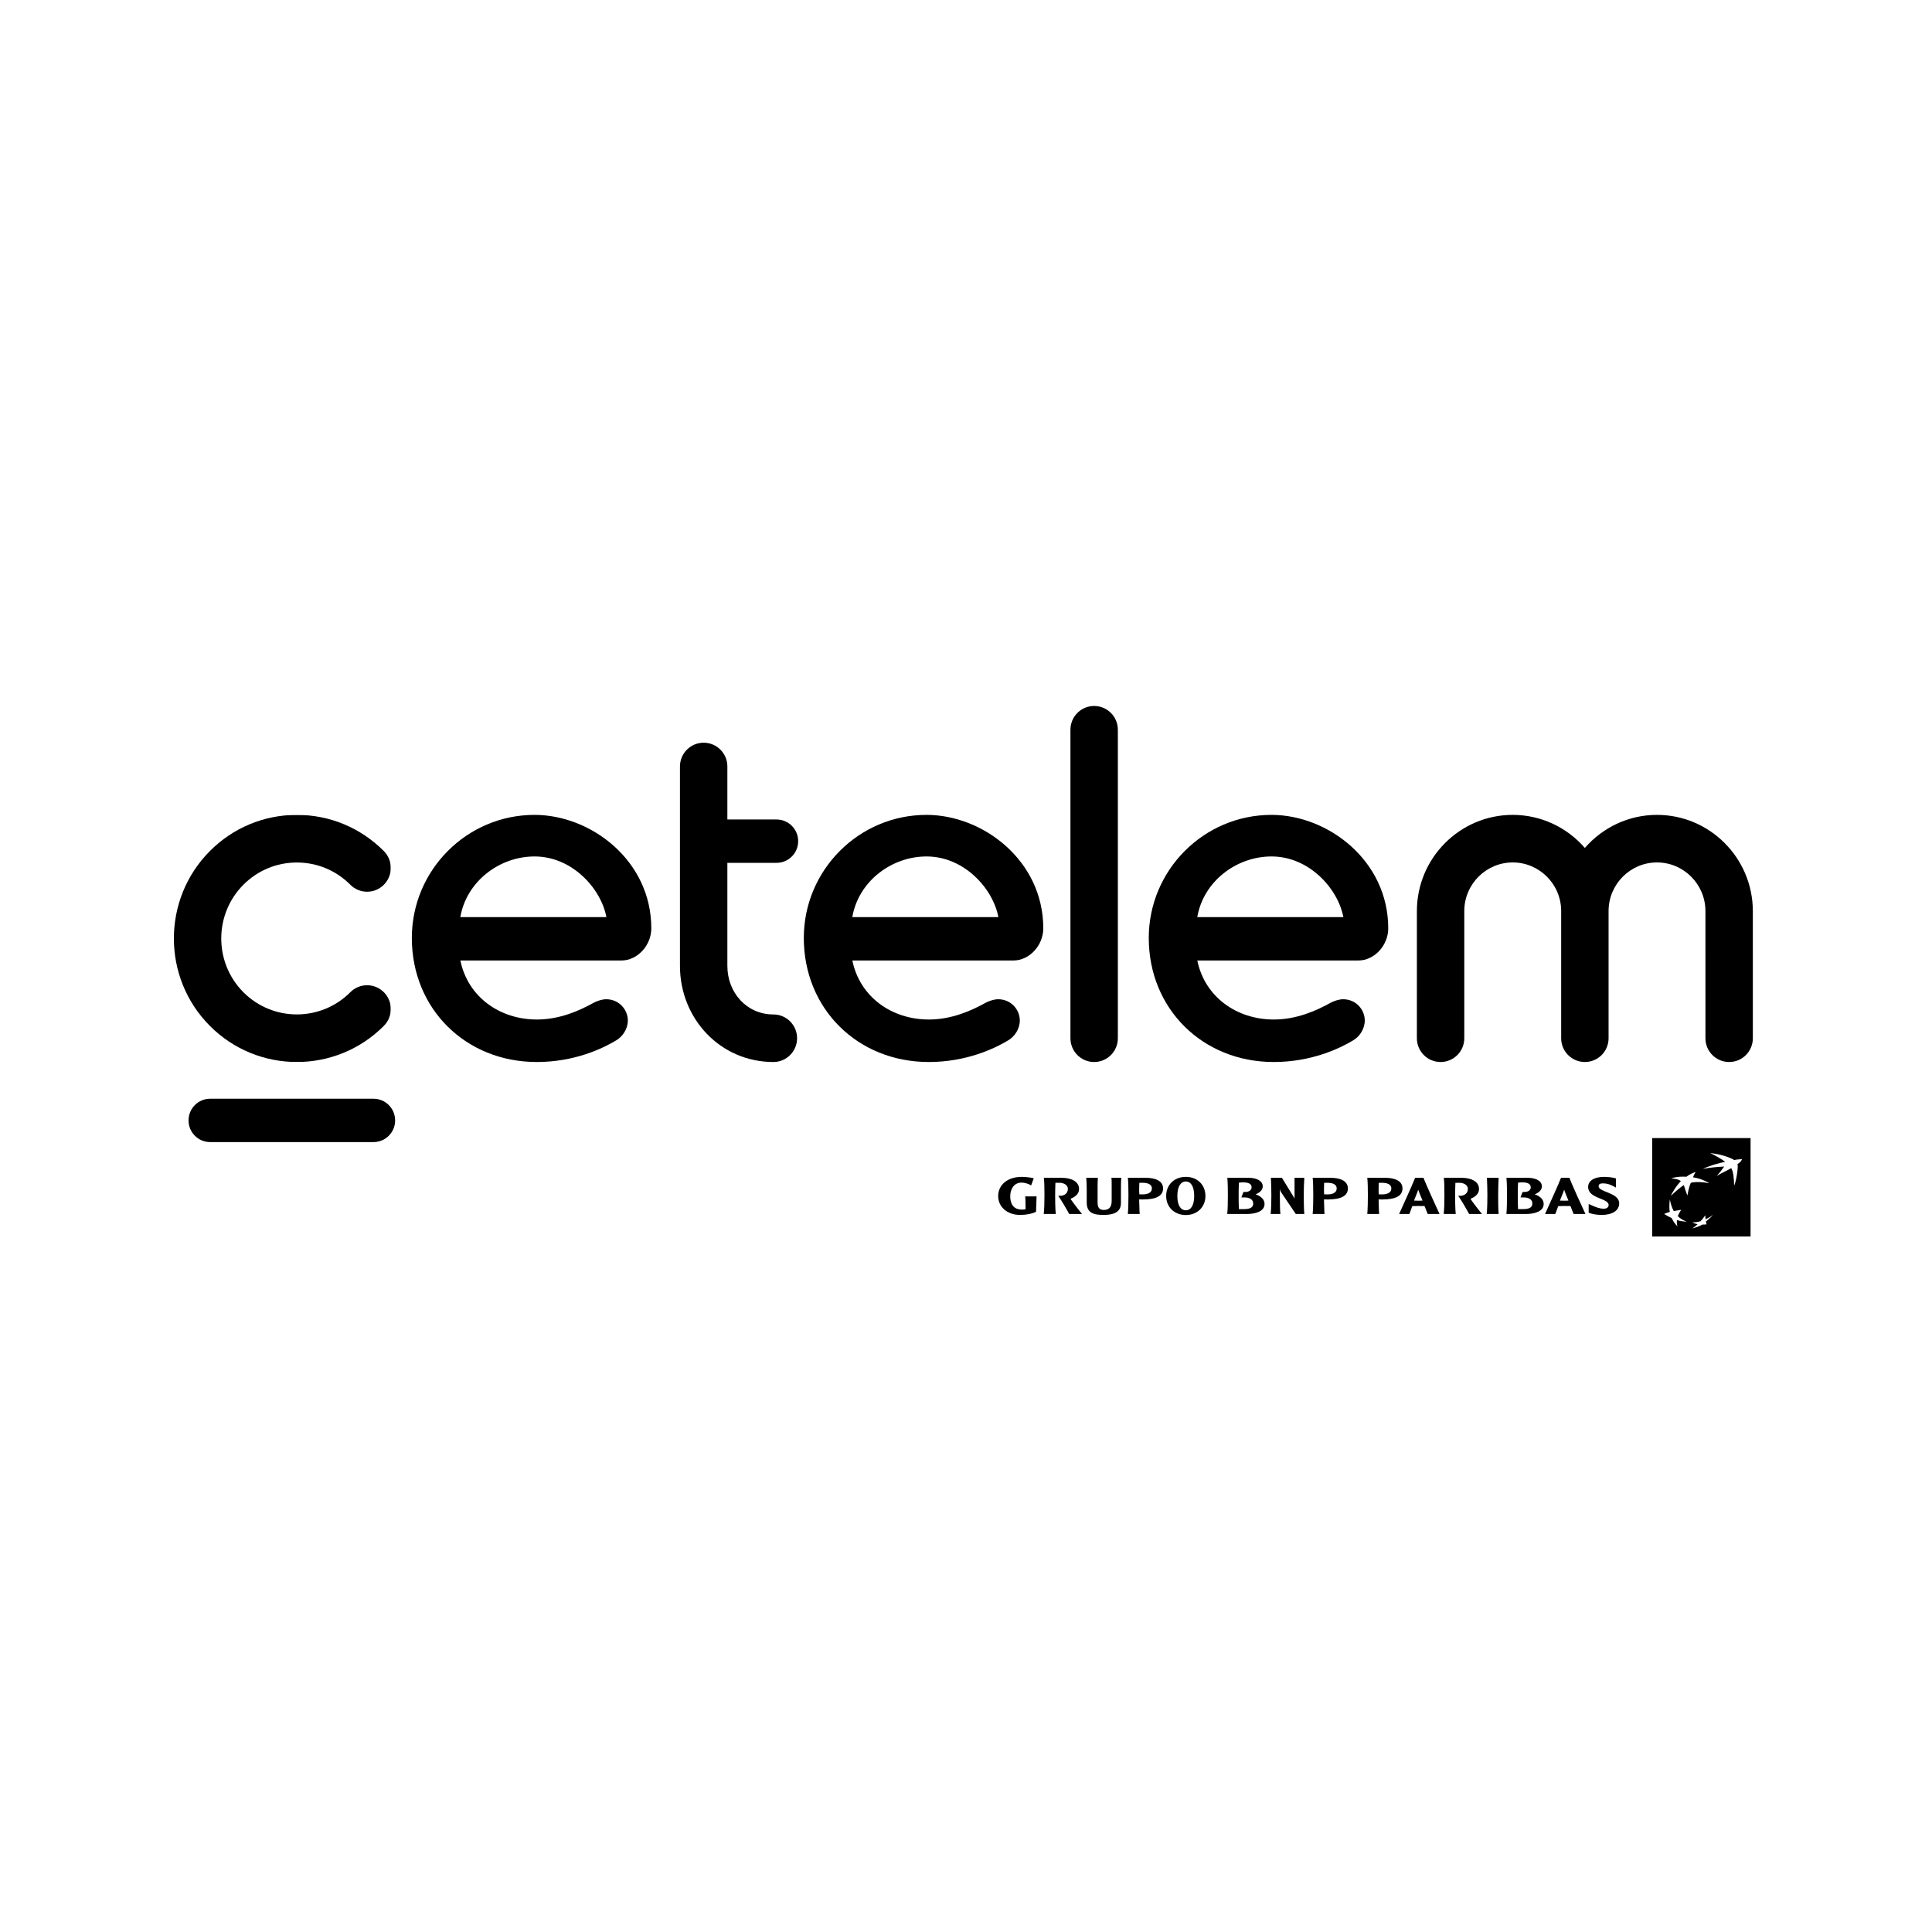
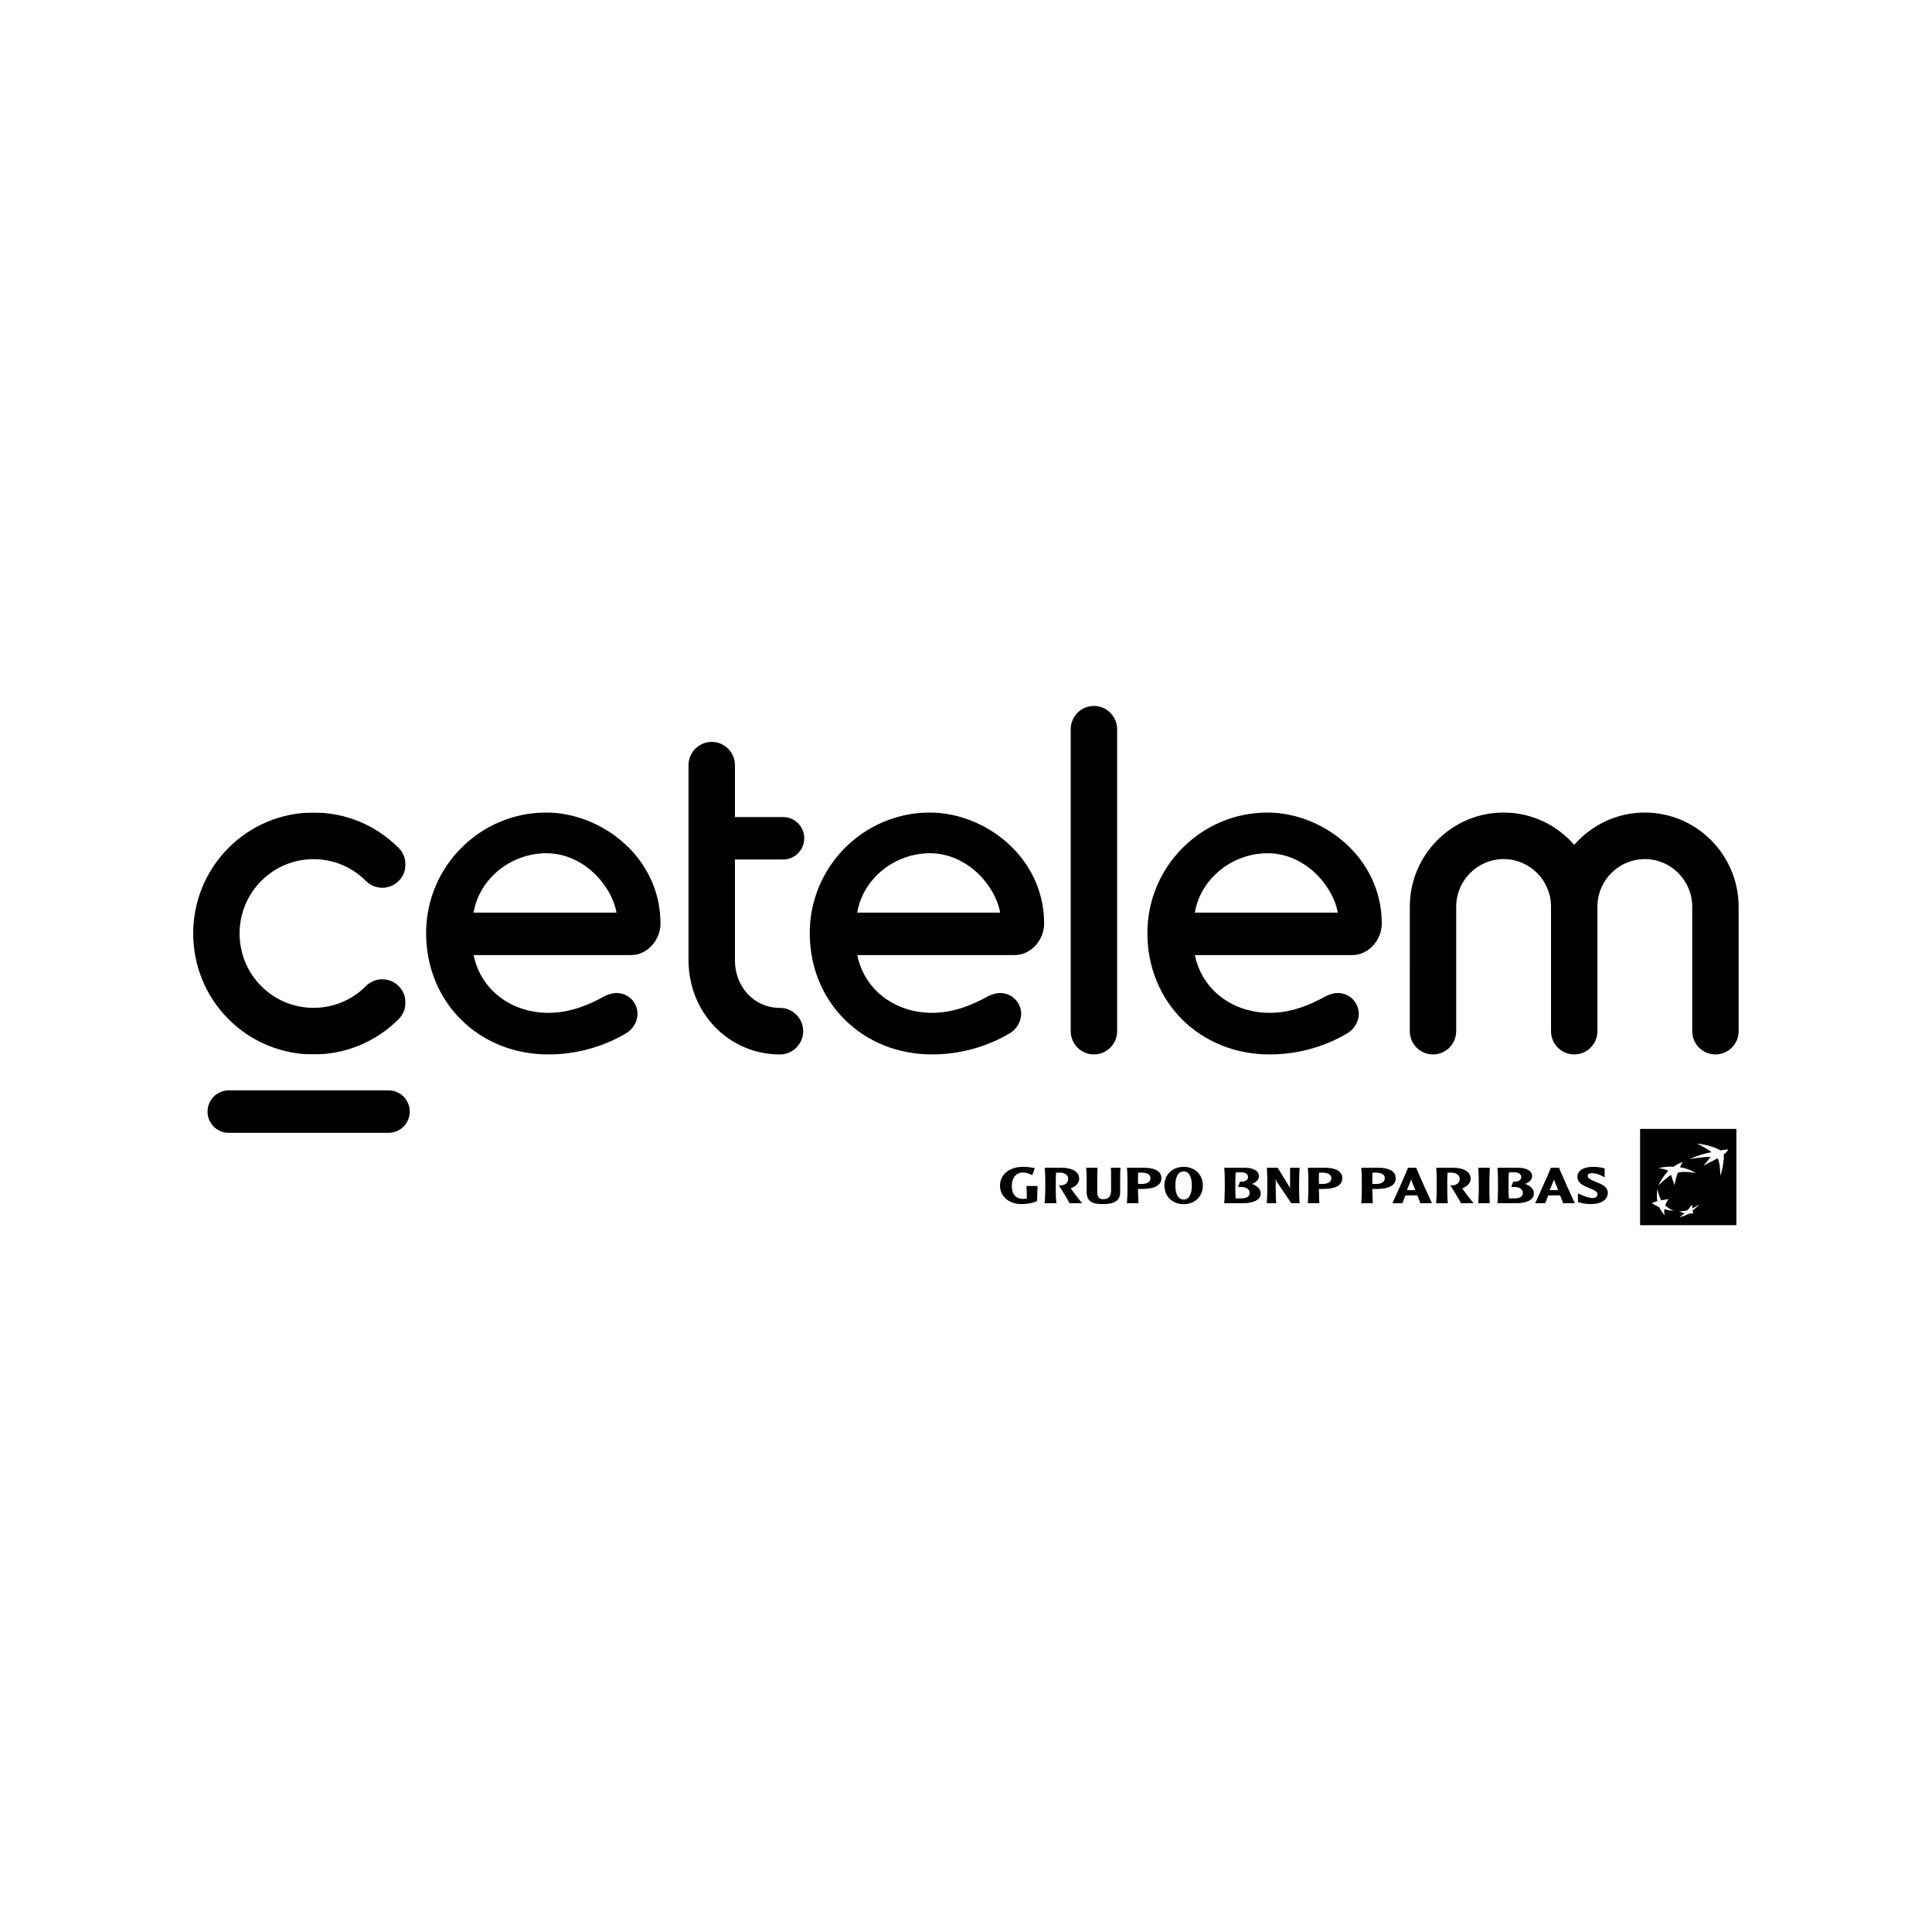
<svg xmlns="http://www.w3.org/2000/svg" width="200" height="200" viewBox="0 0 200 200" fill="none">
  <rect width="200" height="200" fill="white" />
  <g clip-path="url(#clip0)">
-     <path fill-rule="evenodd" clip-rule="evenodd" d="M171.032 128H181.218V117.815H171.032V128ZM178.5 121.307C178.705 121.205 178.909 121.105 179.214 120.925C179.447 121.279 179.507 122.093 179.515 122.742C179.725 122.329 179.974 120.787 179.865 120.506C180.187 120.297 180.238 120.195 180.302 120.066C180.314 120.042 180.326 120.018 180.341 119.991C180.255 119.998 180.178 120.004 180.107 120.01L180.107 120.01L180.107 120.01L180.107 120.01C179.865 120.028 179.701 120.04 179.541 120.091C179.018 119.769 177.931 119.44 177.046 119.371C177.319 119.484 178.44 120.092 178.581 120.287C177.982 120.369 176.853 120.709 176.282 121.012C176.938 120.865 177.857 120.791 178.486 120.761C178.239 121.119 178.101 121.305 177.705 121.736C178.057 121.525 178.279 121.415 178.5 121.307ZM173.69 125.901C173.976 126.171 174.235 126.326 174.601 126.462C174.221 126.451 173.934 126.401 173.596 126.302C173.572 126.539 173.586 126.722 173.651 126.949C173.383 126.682 173.217 126.447 173.053 126.095C172.755 125.961 172.537 125.834 172.27 125.668C172.46 125.582 172.626 125.521 172.856 125.459C172.783 125.049 172.806 124.681 172.86 124.167C172.967 124.654 173.06 124.998 173.268 125.367C173.523 125.317 173.738 125.282 174.034 125.24C173.873 125.475 173.775 125.664 173.69 125.901ZM175.542 121.329C175.428 121.472 175.296 121.749 175.258 121.873C176.195 122.003 176.947 122.486 176.947 122.486C176.128 122.338 175.694 122.356 175.394 122.383C175.087 122.412 175.029 122.453 175.029 122.453C174.812 122.933 174.677 123.761 174.677 123.761C174.528 123.409 174.313 122.686 174.313 122.686C173.9 122.907 172.955 123.8 172.955 123.8C173.476 122.753 174.003 122.276 174.003 122.276C173.825 122.093 173.346 122.003 172.998 121.983C173.178 121.908 173.646 121.823 174.001 121.811C174.355 121.795 174.574 121.818 174.574 121.818C174.89 121.568 175.374 121.353 175.542 121.329ZM176.042 126.421C176.224 126.217 176.365 126.038 176.528 125.811C176.53 125.832 176.531 125.852 176.532 125.872C176.54 126.001 176.546 126.105 176.561 126.224C176.861 126.082 177.084 125.949 177.345 125.765C177.1 126.012 176.886 126.219 176.591 126.451C176.618 126.575 176.637 126.644 176.664 126.739C176.55 126.76 176.398 126.772 176.235 126.766C175.929 126.949 175.505 127.085 175.183 127.165C175.374 127.045 175.542 126.916 175.734 126.734C175.542 126.694 175.358 126.633 175.172 126.541C175.474 126.54 175.725 126.506 176.042 126.421Z" fill="black" />
-     <path fill-rule="evenodd" clip-rule="evenodd" d="M117.943 122.446C117.943 122.693 117.924 122.939 117.924 123.184C117.924 123.365 117.934 123.502 117.943 123.636C117.98 123.642 118.176 123.642 118.301 123.642C118.695 123.642 119.241 123.533 119.241 123.024C119.241 122.529 118.681 122.44 118.258 122.44C118.204 122.44 117.997 122.44 117.943 122.446ZM118.612 121.926C119.422 121.926 120.401 122.152 120.401 123.024C120.401 123.789 119.706 124.169 118.301 124.169C118.216 124.169 117.989 124.169 117.924 124.163C117.952 124.685 117.947 125.317 117.98 125.672H116.754C116.804 125.158 116.816 124.311 116.816 123.706C116.816 123.167 116.804 122.281 116.754 121.926H118.612ZM113.652 121.926C113.632 122.179 113.623 122.435 113.623 122.698V124.483C113.623 124.969 113.778 125.254 114.258 125.254C114.673 125.254 115.08 125.089 115.08 124.325V122.507C115.08 122.127 115.072 122.086 115.049 121.926H116.08C116.039 122.253 116.039 122.864 116.039 123.471V124.535C116.039 125.395 115.436 125.769 114.242 125.769C113.16 125.769 112.497 125.539 112.497 124.477V123.109C112.497 122.757 112.481 122.192 112.442 121.926H113.652ZM122.756 122.309C122.217 122.309 121.879 122.837 121.879 123.805C121.879 124.769 122.217 125.287 122.756 125.287C123.293 125.287 123.622 124.769 123.622 123.805C123.622 122.837 123.293 122.309 122.756 122.309ZM122.756 125.779C121.593 125.779 120.721 124.976 120.721 123.805C120.721 122.622 121.593 121.828 122.756 121.828C123.914 121.828 124.786 122.622 124.786 123.805C124.786 124.976 123.914 125.779 122.756 125.779ZM109.909 121.926C110.728 121.926 111.704 122.217 111.704 123.088C111.704 123.552 111.36 123.886 110.816 124.1C110.929 124.296 111.836 125.476 112.016 125.672H110.68C110.445 125.224 109.992 124.443 109.546 123.781C110.084 123.852 110.546 123.597 110.546 123.08C110.546 122.583 109.978 122.44 109.703 122.44C109.573 122.44 109.343 122.44 109.255 122.446C109.237 122.905 109.229 123.455 109.229 123.706C109.229 124.029 109.229 125.106 109.293 125.672H108.047C108.108 125.118 108.122 124.455 108.122 123.706C108.122 123.075 108.112 122.309 108.057 121.926H109.909ZM107.305 123.852C107.285 124.219 107.262 124.997 107.25 125.445C106.848 125.649 106.215 125.769 105.607 125.769C104.22 125.769 103.331 124.896 103.331 123.818C103.331 122.684 104.262 121.828 105.78 121.828C106.127 121.828 106.647 121.883 107.013 121.972L106.744 122.713C106.486 122.549 106.056 122.421 105.766 122.421C104.893 122.421 104.58 123.198 104.58 123.826C104.58 124.873 105.142 125.216 105.773 125.216C105.846 125.216 106.088 125.208 106.167 125.187C106.167 124.734 106.161 124.158 106.127 123.852H107.305ZM166.049 121.829C166.529 121.829 166.993 121.897 167.285 121.989V122.942C166.875 122.706 166.473 122.502 165.941 122.502C165.521 122.502 165.49 122.672 165.49 122.798C165.49 123.429 167.618 123.437 167.618 124.571C167.618 125.306 166.93 125.77 165.788 125.77C165.275 125.77 164.789 125.667 164.458 125.545V124.636C165.24 125.005 165.656 125.126 166.018 125.126C166.308 125.126 166.523 124.993 166.523 124.74C166.523 124.024 164.403 124.093 164.403 122.879C164.403 122.213 165.069 121.829 166.049 121.829ZM162.366 124.284C162.22 123.921 162.019 123.472 161.922 123.157C161.819 123.479 161.595 123.969 161.485 124.284C161.623 124.29 161.81 124.297 161.936 124.297C162.111 124.297 162.198 124.29 162.366 124.284ZM162.469 121.926C162.607 122.369 163.841 125.068 164.126 125.672H162.898C162.851 125.525 162.752 125.324 162.573 124.851C162.386 124.844 162.193 124.844 161.936 124.844C161.686 124.844 161.504 124.851 161.305 124.858C161.193 125.167 161.096 125.411 161.006 125.672H159.942C160.147 125.208 161.377 122.525 161.595 121.926H162.469ZM157.6 122.4C157.416 122.4 157.238 122.412 157.148 122.427C157.127 122.913 157.12 123.15 157.12 123.707C157.12 124.382 157.12 124.63 157.148 125.167H157.689C158.326 125.167 158.63 124.977 158.63 124.589C158.63 124.158 158.236 123.956 157.715 123.956H157.404L157.618 123.39H157.846C158.111 123.39 158.462 123.252 158.462 122.913C158.462 122.55 158.138 122.4 157.6 122.4ZM158.166 121.926C158.857 121.926 159.614 122.179 159.614 122.816C159.614 123.161 159.315 123.479 158.872 123.63C159.464 123.846 159.801 124.187 159.801 124.63C159.801 125.411 158.857 125.672 157.971 125.672H155.942C155.99 125.187 156.004 124.484 156.004 123.707C156.004 123.194 155.996 122.412 155.947 121.926H158.166ZM155.138 121.926C155.109 122.352 155.09 123.353 155.09 123.713C155.09 124.046 155.09 125.158 155.138 125.672H153.906C153.968 125.105 153.973 124.03 153.973 123.713C153.973 123.359 153.954 122.352 153.928 121.926H155.138ZM151.314 121.926C152.131 121.926 153.108 122.219 153.108 123.089C153.108 123.553 152.762 123.886 152.222 124.101C152.332 124.297 153.239 125.477 153.42 125.672H152.084C151.846 125.224 151.396 124.444 150.954 123.782C151.487 123.853 151.953 123.597 151.953 123.081C151.953 122.585 151.384 122.442 151.106 122.442C150.982 122.442 150.745 122.442 150.661 122.448C150.643 122.906 150.635 123.456 150.635 123.707C150.635 124.03 150.635 125.105 150.695 125.672H149.451C149.512 125.12 149.525 124.456 149.525 123.707C149.525 123.076 149.519 122.31 149.465 121.926H151.314ZM147.262 124.284C147.114 123.921 146.912 123.472 146.817 123.157C146.713 123.479 146.493 123.969 146.38 124.284C146.519 124.29 146.706 124.297 146.832 124.297C147.003 124.297 147.096 124.29 147.262 124.284ZM147.364 121.926C147.504 122.369 148.736 125.068 149.02 125.672H147.795C147.747 125.525 147.649 125.324 147.469 124.851C147.282 124.844 147.088 124.844 146.832 124.844C146.582 124.844 146.402 124.851 146.199 124.858C146.089 125.167 145.994 125.411 145.903 125.672H144.837C145.044 125.208 146.27 122.525 146.493 121.926H147.364ZM142.724 122.448C142.724 122.695 142.712 122.942 142.712 123.186C142.712 123.364 142.717 123.503 142.724 123.637C142.766 123.643 142.96 123.643 143.085 123.643C143.48 123.643 144.028 123.534 144.028 123.026C144.028 122.53 143.467 122.442 143.043 122.442C142.989 122.442 142.782 122.442 142.724 122.448ZM143.396 121.926C144.209 121.926 145.185 122.153 145.185 123.026C145.185 123.79 144.492 124.17 143.085 124.17C143.003 124.17 142.774 124.17 142.712 124.164C142.738 124.685 142.732 125.317 142.766 125.672H141.541C141.589 125.158 141.602 124.311 141.602 123.707C141.602 123.169 141.589 122.282 141.541 121.926H143.396ZM137.071 122.448C137.071 122.695 137.058 122.942 137.058 123.186C137.058 123.364 137.065 123.503 137.071 123.637C137.113 123.643 137.307 123.643 137.432 123.643C137.827 123.643 138.373 123.534 138.373 123.026C138.373 122.53 137.811 122.442 137.389 122.442C137.334 122.442 137.126 122.442 137.071 122.448ZM137.742 121.926C138.554 121.926 139.532 122.153 139.532 123.026C139.532 123.79 138.839 124.17 137.432 124.17C137.347 124.17 137.121 124.17 137.058 124.164C137.085 124.685 137.079 125.317 137.113 125.672H135.886C135.936 125.158 135.948 124.311 135.948 123.707C135.948 123.169 135.936 122.282 135.886 121.926H137.742ZM135.02 121.926C134.986 122.352 134.965 123.337 134.965 123.707C134.965 124.046 134.972 125.158 135.02 125.672H134.141L132.727 123.583C132.609 123.414 132.525 123.252 132.494 123.069V124.255C132.494 124.709 132.506 125.349 132.547 125.672H131.541C131.604 125.105 131.61 124.03 131.61 123.707C131.61 123.353 131.591 122.352 131.563 121.926H132.706L133.899 123.874C133.96 123.969 133.983 124.017 134.01 124.101V121.926H135.02ZM128.702 122.4C128.52 122.4 128.341 122.412 128.251 122.427C128.231 122.913 128.223 123.15 128.223 123.707C128.223 124.382 128.223 124.63 128.251 125.167H128.792C129.43 125.167 129.732 124.977 129.732 124.589C129.732 124.158 129.339 123.956 128.819 123.956H128.507L128.724 123.39H128.95C129.212 123.39 129.566 123.252 129.566 122.913C129.566 122.55 129.24 122.4 128.702 122.4ZM129.269 121.926C129.962 121.926 130.719 122.179 130.719 122.816C130.719 123.161 130.421 123.479 129.975 123.63C130.566 123.846 130.905 124.187 130.905 124.63C130.905 125.411 129.962 125.672 129.075 125.672H127.044C127.095 125.187 127.108 124.484 127.108 123.707C127.108 123.194 127.102 122.412 127.052 121.926H129.269Z" fill="black" />
-     <path fill-rule="evenodd" clip-rule="evenodd" d="M113.266 109.939C111.91 109.939 110.812 108.838 110.812 107.478V75.543C110.812 74.183 111.91 73.082 113.266 73.082C114.621 73.082 115.72 74.183 115.72 75.543V107.478C115.72 108.838 114.621 109.939 113.266 109.939Z" fill="black" />
-     <path fill-rule="evenodd" clip-rule="evenodd" d="M181.453 94.297C181.439 88.82 176.994 84.356 171.532 84.356C168.553 84.356 165.885 85.686 164.064 87.777C162.245 85.686 159.576 84.356 156.597 84.356C151.131 84.356 146.683 88.82 146.676 94.303L146.675 107.478C146.675 108.838 147.773 109.939 149.129 109.939C150.484 109.939 151.583 108.838 151.583 107.478V94.312C151.583 91.539 153.833 89.279 156.597 89.279C159.362 89.279 161.612 91.539 161.612 94.312L161.612 107.478C161.612 108.838 162.71 109.939 164.065 109.939C165.42 109.939 166.519 108.838 166.519 107.478V94.308C166.52 91.537 168.769 89.279 171.532 89.279C174.296 89.279 176.546 91.543 176.546 94.316L176.547 107.478C176.547 108.838 177.646 109.939 179.001 109.939C180.357 109.939 181.454 108.838 181.454 107.478L181.453 94.297Z" fill="black" />
-     <path fill-rule="evenodd" clip-rule="evenodd" d="M80.06 105.016C77.296 105.016 75.297 102.76 75.297 99.987V89.321H80.391C81.626 89.321 82.627 88.317 82.627 87.077C82.627 85.838 81.626 84.834 80.391 84.834H75.297V79.346C75.297 77.986 74.199 76.885 72.843 76.885C71.488 76.885 70.389 77.986 70.389 79.346V99.987C70.389 105.475 74.589 109.939 80.06 109.939C81.415 109.939 82.514 108.837 82.514 107.478C82.514 106.118 81.415 105.016 80.06 105.016Z" fill="black" />
-     <path fill-rule="evenodd" clip-rule="evenodd" d="M123.942 94.941C124.564 91.269 127.968 88.66 131.624 88.66C135.517 88.66 138.506 91.974 139.062 94.941H123.942ZM143.71 96.101C143.71 89.076 137.461 84.356 131.624 84.356C124.619 84.356 118.92 90.073 118.92 97.1C118.92 104.419 124.484 109.939 131.861 109.939C135.772 109.939 138.697 108.53 140.079 107.698C140.736 107.312 141.28 106.526 141.28 105.641C141.28 104.516 140.374 103.442 139.04 103.442C138.653 103.442 138.173 103.588 137.792 103.78C136.279 104.623 134.24 105.54 131.861 105.54C128.062 105.54 124.725 103.238 123.945 99.428H140.632C142.272 99.428 143.71 97.874 143.71 96.101Z" fill="black" />
-     <path fill-rule="evenodd" clip-rule="evenodd" d="M47.654 94.941C48.277 91.269 51.681 88.66 55.336 88.66C59.23 88.66 62.219 91.974 62.774 94.941H47.654ZM67.423 96.101C67.423 89.076 61.173 84.356 55.336 84.356C48.332 84.356 42.633 90.073 42.633 97.1C42.633 104.419 48.196 109.939 55.573 109.939C59.485 109.939 62.409 108.53 63.792 107.698C64.448 107.312 64.993 106.526 64.993 105.641C64.993 104.516 64.086 103.442 62.753 103.442C62.365 103.442 61.885 103.588 61.504 103.78C59.992 104.623 57.952 105.54 55.573 105.54C51.774 105.54 48.438 103.238 47.658 99.428H64.345C65.985 99.428 67.423 97.874 67.423 96.101Z" fill="black" />
-     <path fill-rule="evenodd" clip-rule="evenodd" d="M88.231 94.941C88.854 91.269 92.257 88.66 95.913 88.66C99.807 88.66 102.796 91.974 103.351 94.941H88.231ZM108 96.101C108 89.076 101.75 84.356 95.913 84.356C88.909 84.356 83.21 90.073 83.21 97.1C83.21 104.419 88.773 109.939 96.15 109.939C100.061 109.939 102.986 108.53 104.368 107.698C105.025 107.312 105.57 106.526 105.57 105.641C105.57 104.516 104.663 103.442 103.329 103.442C102.942 103.442 102.463 103.588 102.081 103.78C100.569 104.623 98.529 105.54 96.15 105.54C92.35 105.54 89.014 103.238 88.235 99.428H104.921C106.561 99.428 108 97.874 108 96.101Z" fill="black" />
-     <mask id="mask0" mask-type="alpha" maskUnits="userSpaceOnUse" x="18" y="84" width="23" height="26">
-       <path d="M18 84.356H40.456V109.939H18V84.356Z" fill="white" />
+     <path fill-rule="evenodd" clip-rule="evenodd" d="M169.782 126.832H179.751V116.863H169.782V126.832ZM177.091 120.281C177.292 120.182 177.491 120.083 177.789 119.907C178.018 120.253 178.077 121.05 178.085 121.685C178.29 121.281 178.533 119.772 178.427 119.497C178.743 119.292 178.792 119.193 178.855 119.067L178.855 119.067C178.866 119.043 178.878 119.019 178.893 118.993C178.809 119 178.733 119.006 178.663 119.011C178.427 119.029 178.266 119.041 178.11 119.091C177.598 118.776 176.534 118.453 175.668 118.386C175.935 118.497 177.032 119.092 177.171 119.282C176.584 119.363 175.479 119.696 174.92 119.992C175.562 119.848 176.462 119.776 177.077 119.746C176.835 120.097 176.7 120.279 176.313 120.701C176.657 120.494 176.875 120.387 177.091 120.281L177.091 120.281L177.091 120.281ZM172.383 124.777C172.663 125.041 172.916 125.194 173.275 125.326C172.903 125.316 172.621 125.267 172.291 125.17C172.267 125.402 172.281 125.581 172.345 125.803C172.082 125.542 171.92 125.311 171.76 124.967C171.468 124.836 171.254 124.712 170.994 124.549C171.179 124.465 171.342 124.405 171.566 124.345C171.495 123.944 171.517 123.583 171.571 123.08C171.675 123.557 171.766 123.894 171.97 124.254C172.22 124.206 172.43 124.172 172.72 124.131C172.562 124.361 172.466 124.545 172.383 124.777ZM174.195 120.303C174.084 120.442 173.954 120.714 173.918 120.835C174.835 120.962 175.571 121.435 175.571 121.435C174.769 121.29 174.345 121.308 174.051 121.334C173.75 121.362 173.694 121.403 173.694 121.403C173.481 121.872 173.349 122.683 173.349 122.683C173.203 122.338 172.993 121.631 172.993 121.631C172.589 121.847 171.664 122.721 171.664 122.721C172.174 121.696 172.689 121.229 172.689 121.229C172.515 121.05 172.047 120.962 171.706 120.943C171.882 120.869 172.34 120.786 172.687 120.774C173.034 120.758 173.248 120.781 173.248 120.781C173.558 120.536 174.031 120.326 174.195 120.303ZM174.685 125.286C174.863 125.086 175.001 124.911 175.161 124.689C175.162 124.71 175.164 124.729 175.165 124.749C175.173 124.875 175.179 124.977 175.193 125.093C175.487 124.955 175.705 124.825 175.96 124.645C175.721 124.886 175.512 125.089 175.223 125.315C175.249 125.437 175.267 125.504 175.294 125.598C175.183 125.619 175.033 125.63 174.874 125.624C174.574 125.803 174.159 125.936 173.845 126.014C174.031 125.897 174.195 125.771 174.384 125.592C174.195 125.553 174.016 125.494 173.834 125.403C174.129 125.402 174.375 125.37 174.685 125.286Z" fill="black" />
+     <path fill-rule="evenodd" clip-rule="evenodd" d="M117.82 121.396C117.82 121.637 117.802 121.879 117.802 122.118C117.802 122.295 117.811 122.43 117.82 122.561C117.857 122.566 118.048 122.566 118.171 122.566C118.557 122.566 119.091 122.46 119.091 121.962C119.091 121.477 118.543 121.39 118.129 121.39C118.076 121.39 117.873 121.39 117.82 121.396ZM118.475 120.887C119.267 120.887 120.226 121.108 120.226 121.962C120.226 122.71 119.546 123.082 118.171 123.082C118.088 123.082 117.865 123.082 117.802 123.076C117.829 123.587 117.824 124.205 117.857 124.553H116.657C116.705 124.05 116.718 123.221 116.718 122.629C116.718 122.102 116.705 121.234 116.657 120.887H118.475ZM113.621 120.887C113.601 121.134 113.592 121.385 113.592 121.643V123.39C113.592 123.865 113.744 124.144 114.214 124.144C114.619 124.144 115.018 123.982 115.018 123.235V121.456C115.018 121.084 115.01 121.043 114.987 120.887H115.996C115.957 121.207 115.957 121.805 115.957 122.399V123.44C115.957 124.282 115.367 124.648 114.198 124.648C113.139 124.648 112.49 124.423 112.49 123.383V122.045C112.49 121.7 112.475 121.147 112.436 120.887H113.621ZM122.531 121.261C122.004 121.261 121.673 121.779 121.673 122.726C121.673 123.67 122.004 124.177 122.531 124.177C123.056 124.177 123.379 123.67 123.379 122.726C123.379 121.779 123.056 121.261 122.531 121.261ZM122.531 124.658C121.392 124.658 120.539 123.872 120.539 122.726C120.539 121.568 121.392 120.791 122.531 120.791C123.665 120.791 124.518 121.568 124.518 122.726C124.518 123.872 123.665 124.658 122.531 124.658ZM109.956 120.887C110.759 120.887 111.714 121.172 111.714 122.024C111.714 122.478 111.377 122.805 110.845 123.015C110.955 123.207 111.843 124.361 112.019 124.553H110.712C110.481 124.114 110.038 123.351 109.601 122.702C110.128 122.772 110.58 122.522 110.58 122.016C110.58 121.53 110.024 121.39 109.755 121.39C109.628 121.39 109.403 121.39 109.317 121.396C109.299 121.845 109.291 122.383 109.291 122.629C109.291 122.945 109.291 123.999 109.354 124.553H108.134C108.194 124.011 108.208 123.362 108.208 122.629C108.208 122.011 108.198 121.261 108.145 120.887H109.956ZM107.408 122.772C107.388 123.131 107.366 123.893 107.355 124.331C106.961 124.531 106.342 124.648 105.747 124.648C104.389 124.648 103.519 123.793 103.519 122.738C103.519 121.629 104.43 120.791 105.916 120.791C106.255 120.791 106.764 120.845 107.122 120.932L106.86 121.657C106.606 121.496 106.186 121.372 105.902 121.372C105.047 121.372 104.741 122.132 104.741 122.746C104.741 123.771 105.291 124.107 105.909 124.107C105.98 124.107 106.217 124.099 106.295 124.078C106.295 123.635 106.288 123.072 106.255 122.772H107.408ZM164.905 120.792C165.374 120.792 165.828 120.859 166.114 120.948V121.881C165.713 121.65 165.32 121.45 164.799 121.45C164.387 121.45 164.357 121.617 164.357 121.74C164.357 122.358 166.44 122.366 166.44 123.476C166.44 124.195 165.767 124.649 164.649 124.649C164.146 124.649 163.671 124.548 163.347 124.429V123.539C164.113 123.901 164.52 124.018 164.874 124.018C165.158 124.018 165.369 123.888 165.369 123.641C165.369 122.94 163.294 123.008 163.294 121.819C163.294 121.168 163.945 120.792 164.905 120.792ZM161.3 123.195C161.157 122.84 160.96 122.4 160.865 122.092C160.765 122.406 160.545 122.886 160.438 123.195C160.573 123.201 160.755 123.208 160.879 123.208C161.05 123.208 161.135 123.201 161.3 123.195ZM161.4 120.887C161.535 121.32 162.744 123.962 163.022 124.554H161.821C161.774 124.41 161.677 124.213 161.502 123.75C161.319 123.743 161.13 123.743 160.879 123.743C160.634 123.743 160.456 123.75 160.261 123.757C160.152 124.059 160.057 124.298 159.969 124.554H158.927C159.127 124.099 160.332 121.473 160.545 120.887H161.4ZM156.634 121.351C156.455 121.351 156.281 121.362 156.193 121.377C156.172 121.853 156.165 122.085 156.165 122.63C156.165 123.29 156.165 123.533 156.193 124.059H156.722C157.345 124.059 157.643 123.873 157.643 123.494C157.643 123.072 157.258 122.873 156.747 122.873H156.443L156.652 122.32H156.876C157.135 122.32 157.479 122.184 157.479 121.853C157.479 121.498 157.161 121.351 156.634 121.351ZM157.189 120.887C157.865 120.887 158.606 121.134 158.606 121.758C158.606 122.096 158.313 122.406 157.88 122.555C158.459 122.766 158.789 123.1 158.789 123.533C158.789 124.298 157.865 124.554 156.998 124.554H155.012C155.059 124.078 155.073 123.391 155.073 122.63C155.073 122.128 155.065 121.362 155.017 120.887H157.189ZM154.225 120.887C154.197 121.303 154.178 122.283 154.178 122.636C154.178 122.961 154.178 124.05 154.225 124.554H153.019C153.08 123.999 153.085 122.946 153.085 122.636C153.085 122.289 153.066 121.303 153.041 120.887H154.225ZM150.483 120.887C151.282 120.887 152.239 121.174 152.239 122.025C152.239 122.479 151.9 122.805 151.371 123.016C151.479 123.208 152.366 124.362 152.543 124.554H151.236C151.004 124.114 150.563 123.351 150.13 122.703C150.652 122.773 151.108 122.523 151.108 122.018C151.108 121.532 150.551 121.392 150.279 121.392C150.157 121.392 149.925 121.392 149.843 121.397C149.825 121.846 149.818 122.384 149.818 122.63C149.818 122.946 149.818 123.999 149.876 124.554H148.659C148.719 124.013 148.732 123.363 148.732 122.63C148.732 122.012 148.725 121.263 148.673 120.887H150.483ZM146.516 123.195C146.372 122.84 146.174 122.4 146.081 122.092C145.979 122.406 145.764 122.886 145.653 123.195C145.79 123.201 145.972 123.208 146.095 123.208C146.263 123.208 146.354 123.201 146.516 123.195ZM146.616 120.887C146.753 121.32 147.959 123.962 148.237 124.554H147.039C146.991 124.41 146.896 124.213 146.719 123.75C146.536 123.743 146.346 123.743 146.095 123.743C145.851 123.743 145.674 123.75 145.476 123.757C145.369 124.059 145.275 124.298 145.186 124.554H144.143C144.346 124.099 145.546 121.473 145.764 120.887H146.616ZM142.075 121.397C142.075 121.639 142.063 121.881 142.063 122.12C142.063 122.294 142.068 122.43 142.075 122.562C142.116 122.567 142.306 122.567 142.429 122.567C142.815 122.567 143.352 122.461 143.352 121.963C143.352 121.478 142.802 121.392 142.387 121.392C142.334 121.392 142.132 121.392 142.075 121.397ZM142.733 120.887C143.528 120.887 144.484 121.109 144.484 121.963C144.484 122.711 143.805 123.083 142.429 123.083C142.348 123.083 142.124 123.083 142.063 123.078C142.089 123.588 142.083 124.205 142.116 124.554H140.917C140.964 124.05 140.977 123.222 140.977 122.63C140.977 122.103 140.964 121.235 140.917 120.887H142.733ZM136.542 121.397C136.542 121.639 136.529 121.881 136.529 122.12C136.529 122.294 136.536 122.43 136.542 122.562C136.583 122.567 136.773 122.567 136.895 122.567C137.282 122.567 137.816 122.461 137.816 121.963C137.816 121.478 137.266 121.392 136.853 121.392C136.8 121.392 136.596 121.392 136.542 121.397ZM137.199 120.887C137.993 120.887 138.951 121.109 138.951 121.963C138.951 122.711 138.272 123.083 136.895 123.083C136.812 123.083 136.591 123.083 136.529 123.078C136.555 123.588 136.55 124.205 136.583 124.554H135.382C135.431 124.05 135.443 123.222 135.443 122.63C135.443 122.103 135.431 121.235 135.382 120.887H137.199ZM134.535 120.887C134.502 121.303 134.48 122.268 134.48 122.63C134.48 122.961 134.487 124.05 134.535 124.554H133.674L132.291 122.508C132.174 122.344 132.093 122.184 132.062 122.005V123.167C132.062 123.61 132.074 124.238 132.114 124.554H131.129C131.191 123.999 131.197 122.946 131.197 122.63C131.197 122.283 131.179 121.303 131.151 120.887H132.269L133.437 122.794C133.497 122.886 133.52 122.933 133.546 123.016V120.887H134.535ZM128.351 121.351C128.172 121.351 127.997 121.362 127.909 121.377C127.89 121.853 127.882 122.085 127.882 122.63C127.882 123.29 127.882 123.533 127.909 124.059H128.439C129.063 124.059 129.358 123.873 129.358 123.494C129.358 123.072 128.974 122.873 128.466 122.873H128.16L128.372 122.32H128.593C128.85 122.32 129.197 122.184 129.197 121.853C129.197 121.498 128.877 121.351 128.351 121.351ZM128.905 120.887C129.584 120.887 130.325 121.134 130.325 121.758C130.325 122.096 130.033 122.406 129.597 122.555C130.175 122.766 130.507 123.1 130.507 123.533C130.507 124.298 129.584 124.554 128.716 124.554H126.728C126.778 124.078 126.791 123.391 126.791 122.63C126.791 122.128 126.785 121.362 126.736 120.887H128.905Z" fill="black" />
+     <path fill-rule="evenodd" clip-rule="evenodd" d="M113.242 109.155C111.916 109.155 110.84 108.076 110.84 106.746V75.489C110.84 74.158 111.916 73.08 113.242 73.08C114.569 73.08 115.644 74.158 115.644 75.489V106.746C115.644 108.076 114.569 109.155 113.242 109.155Z" fill="black" />
+     <path fill-rule="evenodd" clip-rule="evenodd" d="M179.981 93.845C179.968 88.484 175.617 84.115 170.271 84.115C167.356 84.115 164.744 85.416 162.962 87.463C161.181 85.416 158.569 84.115 155.653 84.115C150.303 84.115 145.949 88.484 145.943 93.851L145.942 106.746C145.942 108.076 147.017 109.155 148.344 109.155C149.67 109.155 150.745 108.076 150.745 106.746V93.86C150.745 91.146 152.948 88.933 155.653 88.933C158.359 88.933 160.561 91.146 160.561 93.86L160.562 106.746C160.562 108.076 161.636 109.155 162.962 109.155C164.289 109.155 165.364 108.076 165.364 106.746V93.856C165.365 91.143 167.566 88.933 170.271 88.933C172.976 88.933 175.179 91.149 175.179 93.863L175.179 106.746C175.179 108.076 176.255 109.155 177.581 109.155C178.908 109.155 179.983 108.076 179.983 106.746L179.981 93.845Z" fill="black" />
+     <path fill-rule="evenodd" clip-rule="evenodd" d="M80.742 104.336C78.036 104.336 76.08 102.128 76.08 99.414V88.974H81.066C82.275 88.974 83.255 87.991 83.255 86.778C83.255 85.565 82.275 84.582 81.066 84.582H76.08V79.211C76.08 77.88 75.005 76.802 73.678 76.802C72.352 76.802 71.277 77.88 71.277 79.211V99.414C71.277 104.785 75.387 109.155 80.742 109.155C82.068 109.155 83.144 108.076 83.144 106.746C83.144 105.415 82.068 104.336 80.742 104.336Z" fill="black" />
+     <path fill-rule="evenodd" clip-rule="evenodd" d="M123.692 94.475C124.301 90.881 127.632 88.327 131.21 88.327C135.021 88.327 137.947 91.571 138.49 94.475H123.692ZM143.04 95.611C143.04 88.734 136.923 84.115 131.21 84.115C124.355 84.115 118.777 89.71 118.777 96.588C118.777 103.752 124.222 109.155 131.442 109.155C135.271 109.155 138.133 107.776 139.486 106.961C140.129 106.584 140.662 105.814 140.662 104.948C140.662 103.846 139.775 102.795 138.469 102.795C138.09 102.795 137.621 102.939 137.247 103.126C135.767 103.951 133.771 104.849 131.442 104.849C127.724 104.849 124.458 102.596 123.695 98.867H140.027C141.632 98.867 143.04 97.345 143.04 95.611Z" fill="black" />
+     <path fill-rule="evenodd" clip-rule="evenodd" d="M49.025 94.475C49.634 90.881 52.965 88.327 56.543 88.327C60.354 88.327 63.28 91.571 63.823 94.475H49.025ZM68.373 95.611C68.373 88.734 62.256 84.115 56.543 84.115C49.688 84.115 44.11 89.71 44.11 96.588C44.11 103.752 49.555 109.155 56.775 109.155C60.604 109.155 63.466 107.776 64.819 106.961C65.462 106.584 65.995 105.814 65.995 104.948C65.995 103.846 65.108 102.795 63.802 102.795C63.423 102.795 62.953 102.939 62.58 103.126C61.1 103.951 59.103 104.849 56.775 104.849C53.056 104.849 49.791 102.596 49.028 98.867H65.36C66.966 98.867 68.373 97.345 68.373 95.611Z" fill="black" />
+     <path fill-rule="evenodd" clip-rule="evenodd" d="M88.739 94.475C89.349 90.881 92.68 88.327 96.258 88.327C100.069 88.327 102.995 91.571 103.538 94.475H88.739ZM108.088 95.611C108.088 88.734 101.971 84.115 96.258 84.115C89.403 84.115 83.825 89.71 83.825 96.588C83.825 103.752 89.27 109.155 96.49 109.155C100.319 109.155 103.181 107.776 104.534 106.961C105.176 106.584 105.71 105.814 105.71 104.948C105.71 103.846 104.823 102.795 103.517 102.795C103.138 102.795 102.669 102.939 102.295 103.126C100.815 103.951 98.818 104.849 96.49 104.849C92.771 104.849 89.506 102.596 88.743 98.867H105.075C106.68 98.867 108.088 97.345 108.088 95.611Z" fill="black" />
+     <mask id="mask0" mask-type="alpha" maskUnits="userSpaceOnUse" x="20" y="84" width="22" height="26">
+       <path d="M20 84.115H41.979V109.155H20V84.115Z" fill="white" />
    </mask>
    <g mask="url(#mask0)">
-       <path fill-rule="evenodd" clip-rule="evenodd" d="M30.731 109.939C27.469 109.939 24.207 108.693 21.724 106.198C16.758 101.21 16.758 93.093 21.724 88.104C24.129 85.687 27.328 84.356 30.73 84.356C34.133 84.356 37.331 85.687 39.737 88.104C40.695 89.067 40.695 90.628 39.736 91.59C38.778 92.552 37.225 92.552 36.267 91.59C34.788 90.104 32.822 89.287 30.73 89.287C28.639 89.287 26.673 90.104 25.194 91.59C22.141 94.656 22.141 99.647 25.194 102.713C28.248 105.779 33.215 105.779 36.267 102.713C37.225 101.75 38.778 101.75 39.737 102.713C40.695 103.676 40.695 105.237 39.736 106.198C37.253 108.693 33.992 109.939 30.731 109.939Z" fill="black" />
+       <path fill-rule="evenodd" clip-rule="evenodd" d="M32.46 109.155C29.268 109.155 26.075 107.935 23.645 105.493C18.784 100.611 18.784 92.666 23.645 87.784C25.999 85.418 29.13 84.115 32.46 84.115C35.79 84.115 38.921 85.418 41.275 87.784C42.213 88.726 42.213 90.254 41.275 91.195C40.337 92.137 38.816 92.137 37.879 91.195C36.431 89.741 34.507 88.941 32.46 88.941C30.413 88.941 28.488 89.741 27.042 91.195C24.053 94.196 24.053 99.081 27.042 102.082C30.03 105.082 34.891 105.082 37.879 102.082C38.817 101.14 40.337 101.14 41.275 102.082C42.213 103.025 42.213 104.552 41.275 105.493C38.844 107.935 35.652 109.155 32.46 109.155Z" fill="black" />
    </g>
-     <path fill-rule="evenodd" clip-rule="evenodd" d="M38.668 118.228H21.753C20.518 118.228 19.517 117.224 19.517 115.985C19.517 114.745 20.518 113.741 21.753 113.741H38.668C39.903 113.741 40.904 114.745 40.904 115.985C40.904 117.224 39.903 118.228 38.668 118.228Z" fill="black" />
+     <path fill-rule="evenodd" clip-rule="evenodd" d="M40.229 117.268H23.673C22.464 117.268 21.484 116.285 21.484 115.072C21.484 113.859 22.464 112.876 23.673 112.876H40.229C41.437 112.876 42.418 113.859 42.418 115.072C42.418 116.285 41.437 117.268 40.229 117.268Z" fill="black" />
  </g>
  <defs>
    <clipPath id="clip0">
-       <rect width="163.472" height="55" fill="white" transform="translate(18 73)" />
+       <rect width="160" height="53.832" fill="white" transform="translate(20 73)" />
    </clipPath>
  </defs>
</svg>
